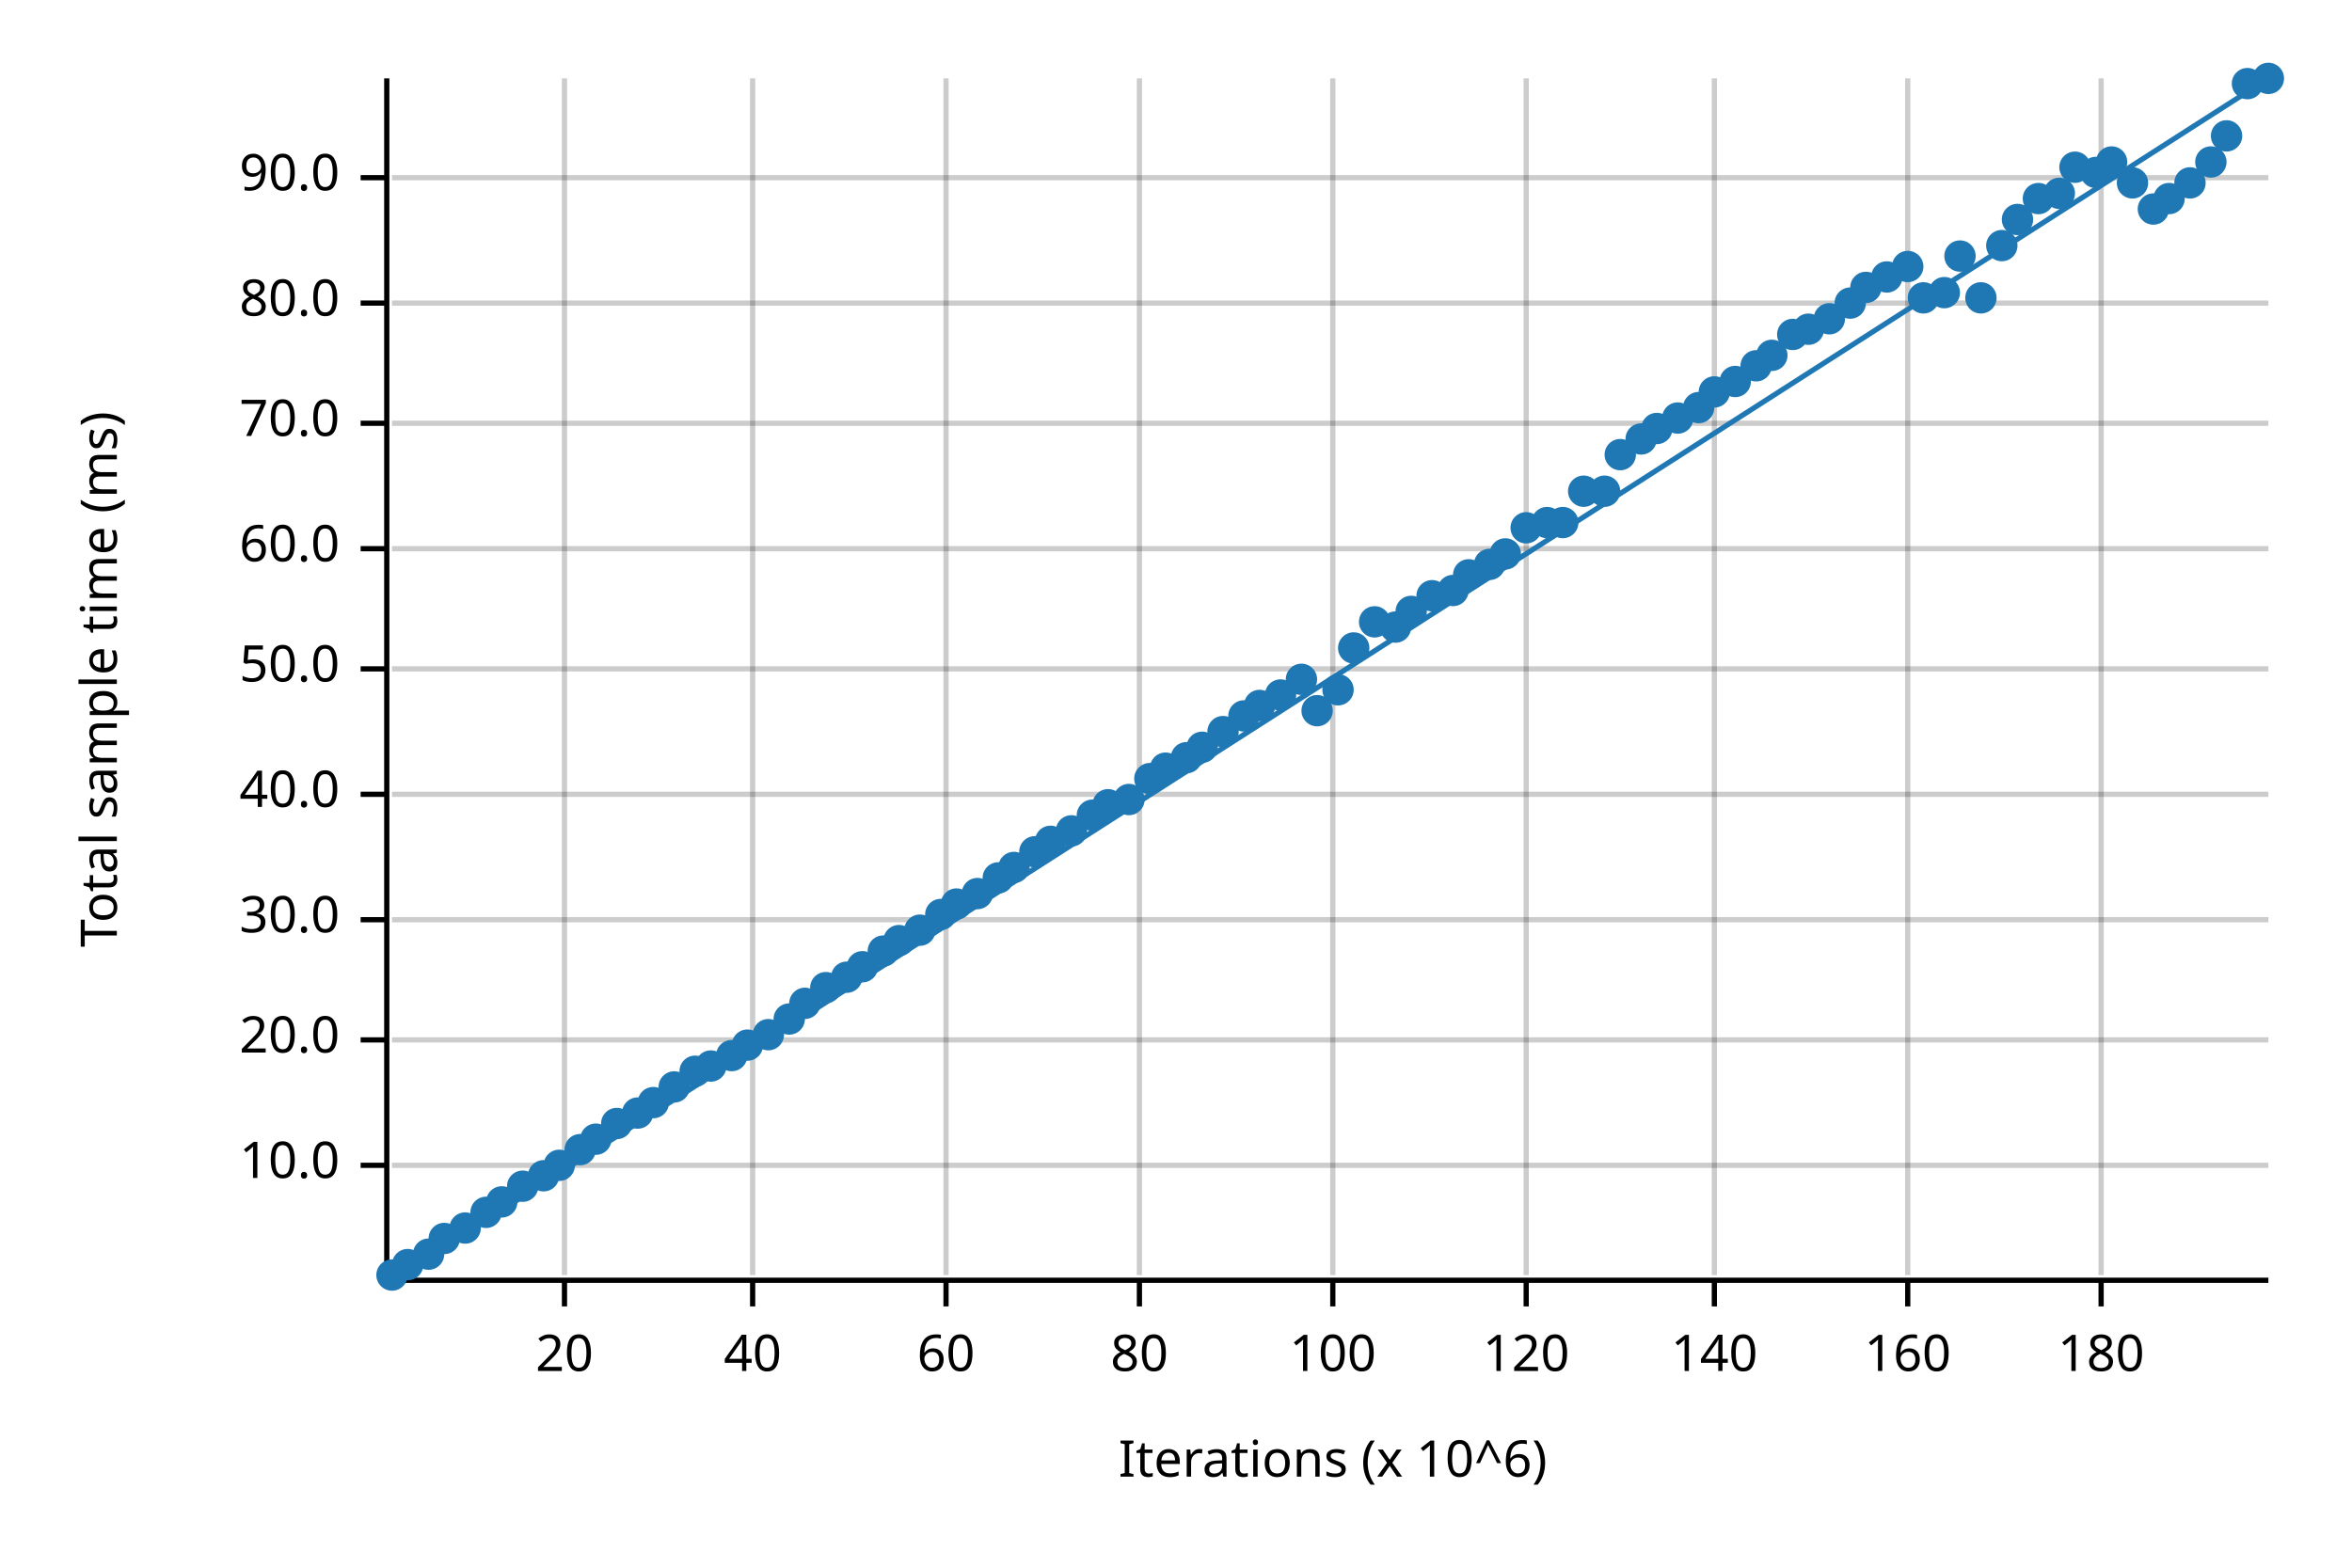
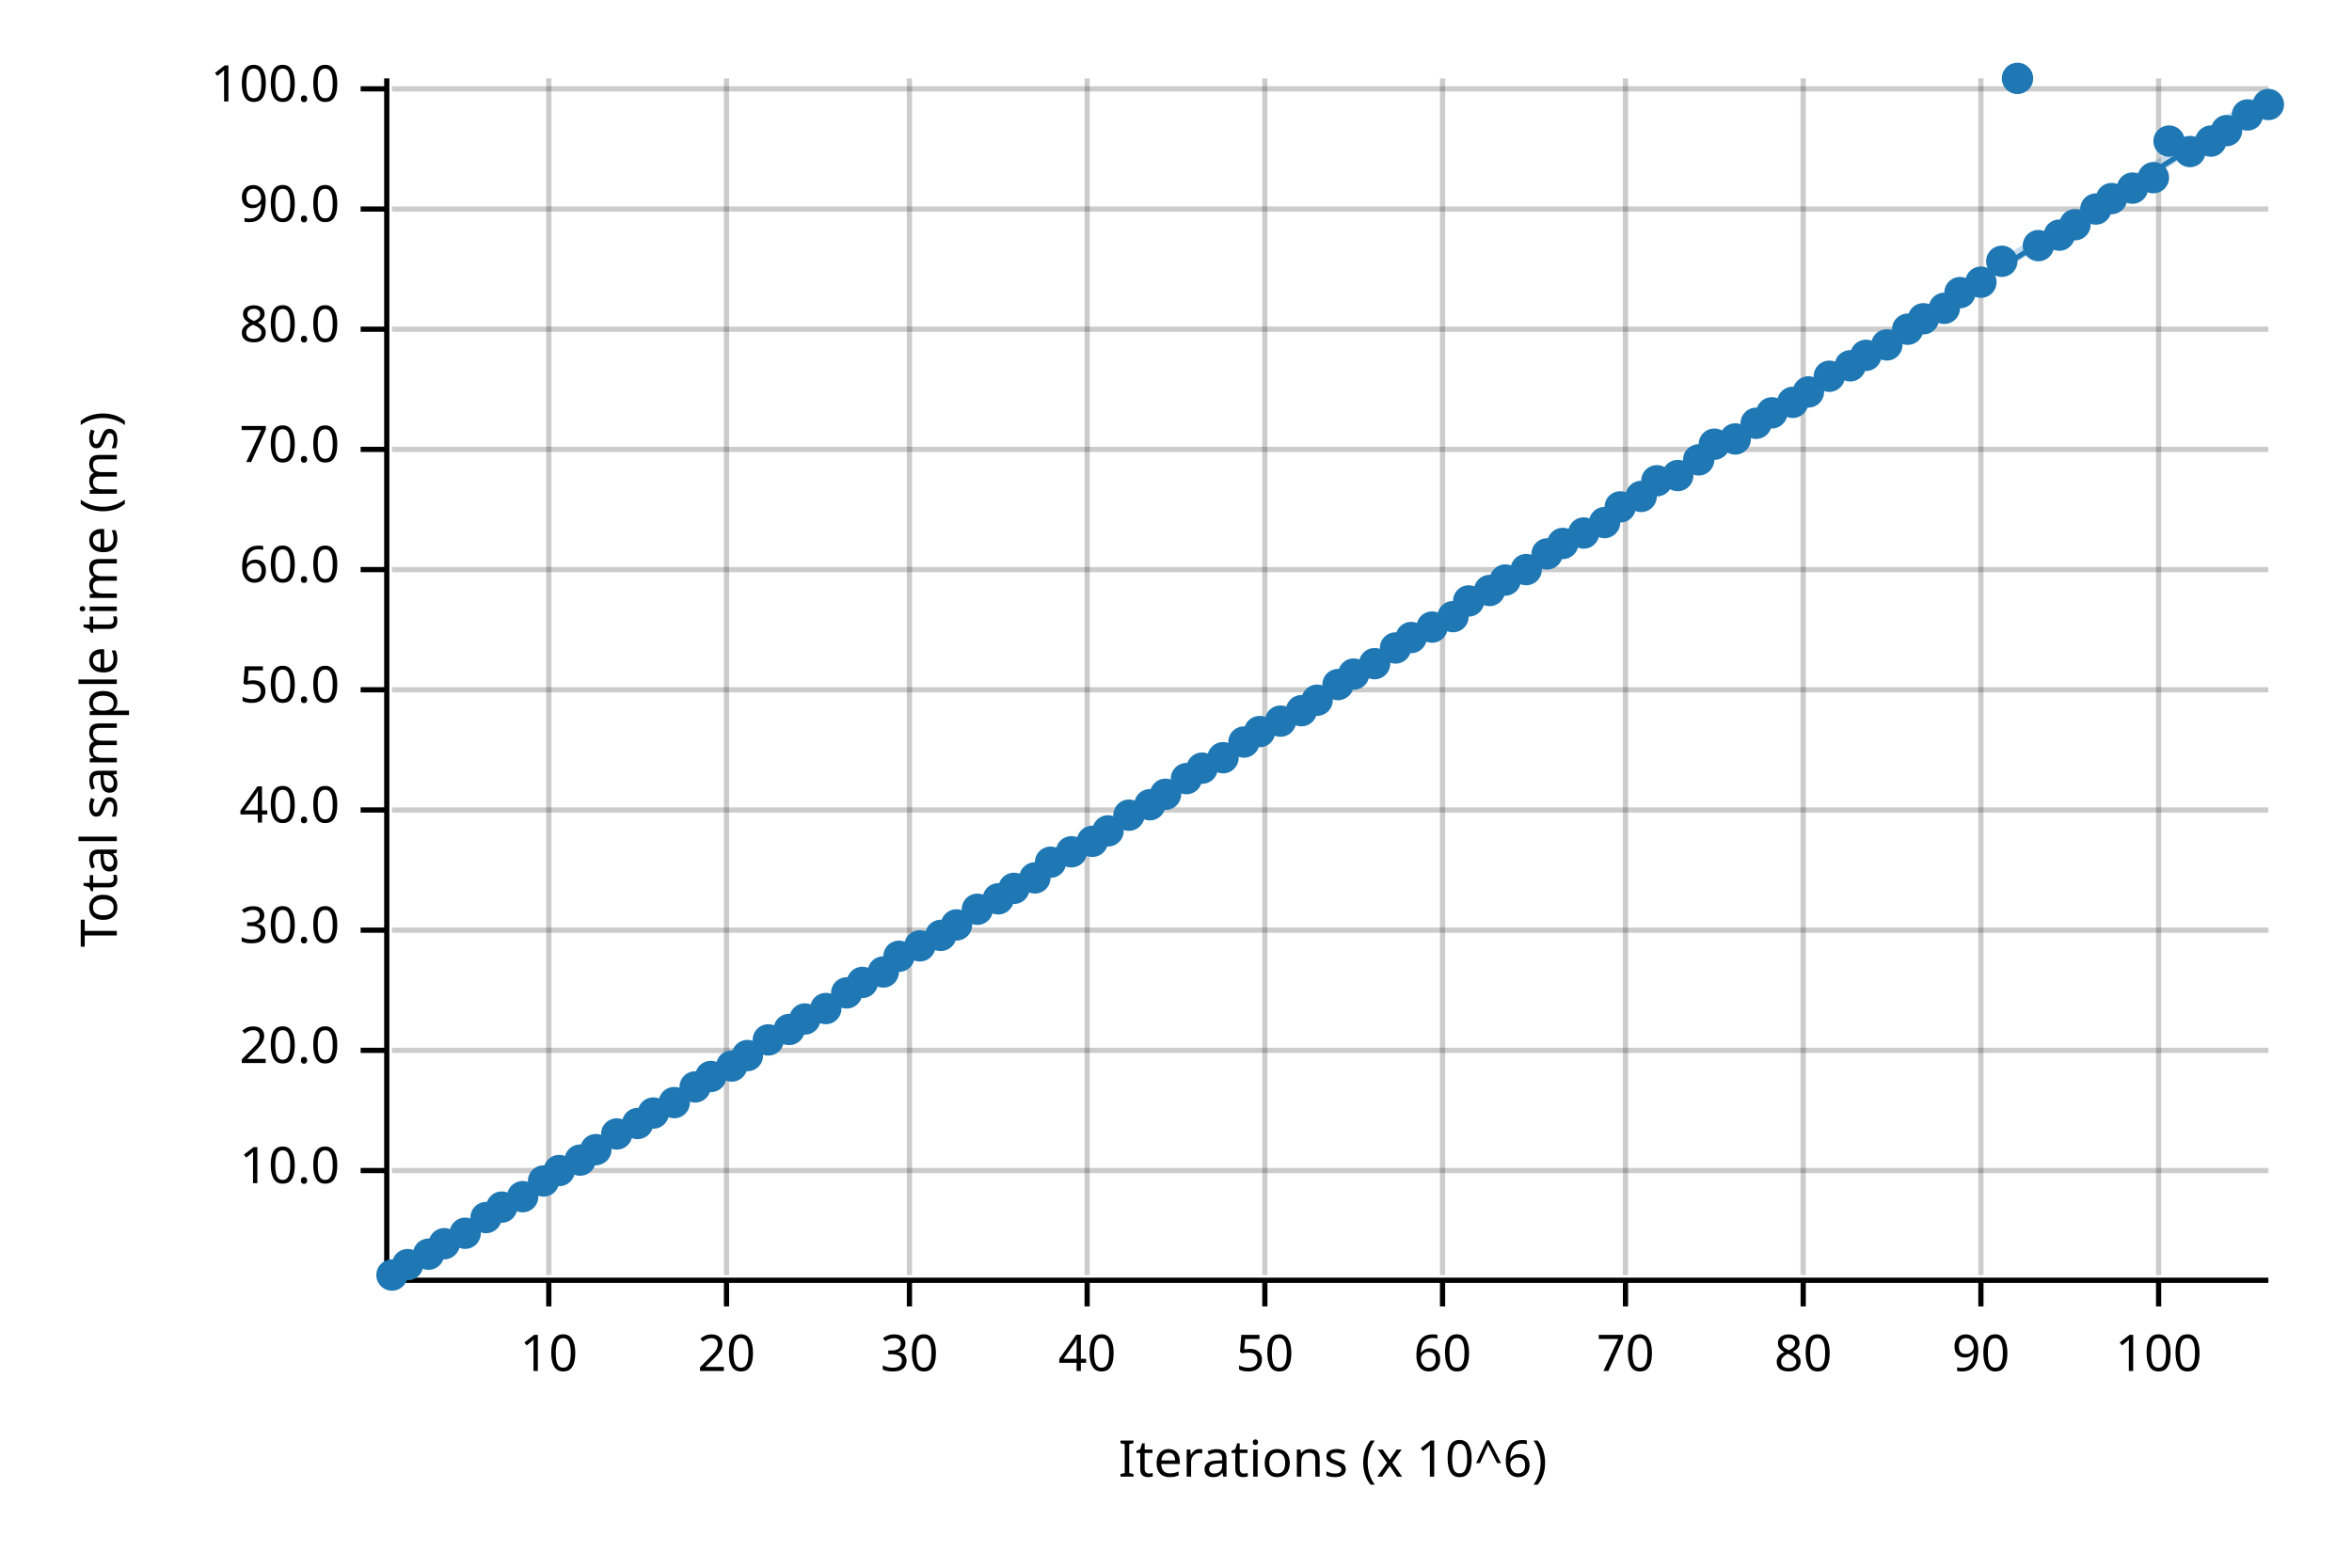
<svg xmlns="http://www.w3.org/2000/svg" width="450" height="300" viewBox="0 0 450 300">
  <text x="15" y="130" dy="0.76em" text-anchor="middle" font-family="sans-serif" font-size="9.677" opacity="1" fill="#000000" transform="rotate(270, 15, 130)">
Total sample time (ms)
</text>
  <text x="255" y="285" dy="-0.5ex" text-anchor="middle" font-family="sans-serif" font-size="9.677" opacity="1" fill="#000000">
Iterations (x 10^6)
</text>
-   <line opacity="0.2" stroke="#000000" stroke-width="1" x1="108" y1="244" x2="108" y2="15" />
-   <line opacity="0.2" stroke="#000000" stroke-width="1" x1="144" y1="244" x2="144" y2="15" />
-   <line opacity="0.2" stroke="#000000" stroke-width="1" x1="181" y1="244" x2="181" y2="15" />
-   <line opacity="0.2" stroke="#000000" stroke-width="1" x1="218" y1="244" x2="218" y2="15" />
-   <line opacity="0.2" stroke="#000000" stroke-width="1" x1="255" y1="244" x2="255" y2="15" />
-   <line opacity="0.2" stroke="#000000" stroke-width="1" x1="292" y1="244" x2="292" y2="15" />
-   <line opacity="0.2" stroke="#000000" stroke-width="1" x1="328" y1="244" x2="328" y2="15" />
-   <line opacity="0.2" stroke="#000000" stroke-width="1" x1="365" y1="244" x2="365" y2="15" />
-   <line opacity="0.2" stroke="#000000" stroke-width="1" x1="402" y1="244" x2="402" y2="15" />
-   <line opacity="0.2" stroke="#000000" stroke-width="1" x1="75" y1="223" x2="434" y2="223" />
-   <line opacity="0.2" stroke="#000000" stroke-width="1" x1="75" y1="199" x2="434" y2="199" />
-   <line opacity="0.2" stroke="#000000" stroke-width="1" x1="75" y1="176" x2="434" y2="176" />
-   <line opacity="0.2" stroke="#000000" stroke-width="1" x1="75" y1="152" x2="434" y2="152" />
-   <line opacity="0.2" stroke="#000000" stroke-width="1" x1="75" y1="128" x2="434" y2="128" />
-   <line opacity="0.2" stroke="#000000" stroke-width="1" x1="75" y1="105" x2="434" y2="105" />
-   <line opacity="0.2" stroke="#000000" stroke-width="1" x1="75" y1="81" x2="434" y2="81" />
-   <line opacity="0.2" stroke="#000000" stroke-width="1" x1="75" y1="58" x2="434" y2="58" />
-   <line opacity="0.2" stroke="#000000" stroke-width="1" x1="75" y1="34" x2="434" y2="34" />
+   <line opacity="0.2" stroke="#000000" stroke-width="1" x1="105" y1="244" x2="105" y2="15" />
+   <line opacity="0.2" stroke="#000000" stroke-width="1" x1="139" y1="244" x2="139" y2="15" />
+   <line opacity="0.2" stroke="#000000" stroke-width="1" x1="174" y1="244" x2="174" y2="15" />
+   <line opacity="0.2" stroke="#000000" stroke-width="1" x1="208" y1="244" x2="208" y2="15" />
+   <line opacity="0.2" stroke="#000000" stroke-width="1" x1="242" y1="244" x2="242" y2="15" />
+   <line opacity="0.2" stroke="#000000" stroke-width="1" x1="276" y1="244" x2="276" y2="15" />
+   <line opacity="0.2" stroke="#000000" stroke-width="1" x1="311" y1="244" x2="311" y2="15" />
+   <line opacity="0.2" stroke="#000000" stroke-width="1" x1="345" y1="244" x2="345" y2="15" />
+   <line opacity="0.2" stroke="#000000" stroke-width="1" x1="379" y1="244" x2="379" y2="15" />
+   <line opacity="0.2" stroke="#000000" stroke-width="1" x1="413" y1="244" x2="413" y2="15" />
+   <line opacity="0.2" stroke="#000000" stroke-width="1" x1="75" y1="224" x2="434" y2="224" />
+   <line opacity="0.2" stroke="#000000" stroke-width="1" x1="75" y1="201" x2="434" y2="201" />
+   <line opacity="0.2" stroke="#000000" stroke-width="1" x1="75" y1="178" x2="434" y2="178" />
+   <line opacity="0.2" stroke="#000000" stroke-width="1" x1="75" y1="155" x2="434" y2="155" />
+   <line opacity="0.2" stroke="#000000" stroke-width="1" x1="75" y1="132" x2="434" y2="132" />
+   <line opacity="0.2" stroke="#000000" stroke-width="1" x1="75" y1="109" x2="434" y2="109" />
+   <line opacity="0.2" stroke="#000000" stroke-width="1" x1="75" y1="86" x2="434" y2="86" />
+   <line opacity="0.2" stroke="#000000" stroke-width="1" x1="75" y1="63" x2="434" y2="63" />
+   <line opacity="0.2" stroke="#000000" stroke-width="1" x1="75" y1="40" x2="434" y2="40" />
+   <line opacity="0.2" stroke="#000000" stroke-width="1" x1="75" y1="17" x2="434" y2="17" />
  <polyline fill="none" opacity="1" stroke="#000000" stroke-width="1" points="74,15 74,244 " />
-   <text x="65" y="223" dy="0.5ex" text-anchor="end" font-family="sans-serif" font-size="9.677" opacity="1" fill="#000000">
+   <text x="65" y="224" dy="0.5ex" text-anchor="end" font-family="sans-serif" font-size="9.677" opacity="1" fill="#000000">
10.0
</text>
-   <polyline fill="none" opacity="1" stroke="#000000" stroke-width="1" points="69,223 74,223 " />
-   <text x="65" y="199" dy="0.5ex" text-anchor="end" font-family="sans-serif" font-size="9.677" opacity="1" fill="#000000">
+   <polyline fill="none" opacity="1" stroke="#000000" stroke-width="1" points="69,224 74,224 " />
+   <text x="65" y="201" dy="0.5ex" text-anchor="end" font-family="sans-serif" font-size="9.677" opacity="1" fill="#000000">
20.0
</text>
-   <polyline fill="none" opacity="1" stroke="#000000" stroke-width="1" points="69,199 74,199 " />
-   <text x="65" y="176" dy="0.5ex" text-anchor="end" font-family="sans-serif" font-size="9.677" opacity="1" fill="#000000">
+   <polyline fill="none" opacity="1" stroke="#000000" stroke-width="1" points="69,201 74,201 " />
+   <text x="65" y="178" dy="0.5ex" text-anchor="end" font-family="sans-serif" font-size="9.677" opacity="1" fill="#000000">
30.0
</text>
-   <polyline fill="none" opacity="1" stroke="#000000" stroke-width="1" points="69,176 74,176 " />
-   <text x="65" y="152" dy="0.5ex" text-anchor="end" font-family="sans-serif" font-size="9.677" opacity="1" fill="#000000">
+   <polyline fill="none" opacity="1" stroke="#000000" stroke-width="1" points="69,178 74,178 " />
+   <text x="65" y="155" dy="0.5ex" text-anchor="end" font-family="sans-serif" font-size="9.677" opacity="1" fill="#000000">
40.0
</text>
-   <polyline fill="none" opacity="1" stroke="#000000" stroke-width="1" points="69,152 74,152 " />
-   <text x="65" y="128" dy="0.5ex" text-anchor="end" font-family="sans-serif" font-size="9.677" opacity="1" fill="#000000">
+   <polyline fill="none" opacity="1" stroke="#000000" stroke-width="1" points="69,155 74,155 " />
+   <text x="65" y="132" dy="0.5ex" text-anchor="end" font-family="sans-serif" font-size="9.677" opacity="1" fill="#000000">
50.0
</text>
-   <polyline fill="none" opacity="1" stroke="#000000" stroke-width="1" points="69,128 74,128 " />
-   <text x="65" y="105" dy="0.5ex" text-anchor="end" font-family="sans-serif" font-size="9.677" opacity="1" fill="#000000">
+   <polyline fill="none" opacity="1" stroke="#000000" stroke-width="1" points="69,132 74,132 " />
+   <text x="65" y="109" dy="0.5ex" text-anchor="end" font-family="sans-serif" font-size="9.677" opacity="1" fill="#000000">
60.0
</text>
-   <polyline fill="none" opacity="1" stroke="#000000" stroke-width="1" points="69,105 74,105 " />
-   <text x="65" y="81" dy="0.5ex" text-anchor="end" font-family="sans-serif" font-size="9.677" opacity="1" fill="#000000">
+   <polyline fill="none" opacity="1" stroke="#000000" stroke-width="1" points="69,109 74,109 " />
+   <text x="65" y="86" dy="0.5ex" text-anchor="end" font-family="sans-serif" font-size="9.677" opacity="1" fill="#000000">
70.0
</text>
-   <polyline fill="none" opacity="1" stroke="#000000" stroke-width="1" points="69,81 74,81 " />
-   <text x="65" y="58" dy="0.5ex" text-anchor="end" font-family="sans-serif" font-size="9.677" opacity="1" fill="#000000">
+   <polyline fill="none" opacity="1" stroke="#000000" stroke-width="1" points="69,86 74,86 " />
+   <text x="65" y="63" dy="0.5ex" text-anchor="end" font-family="sans-serif" font-size="9.677" opacity="1" fill="#000000">
80.0
</text>
-   <polyline fill="none" opacity="1" stroke="#000000" stroke-width="1" points="69,58 74,58 " />
-   <text x="65" y="34" dy="0.5ex" text-anchor="end" font-family="sans-serif" font-size="9.677" opacity="1" fill="#000000">
+   <polyline fill="none" opacity="1" stroke="#000000" stroke-width="1" points="69,63 74,63 " />
+   <text x="65" y="40" dy="0.5ex" text-anchor="end" font-family="sans-serif" font-size="9.677" opacity="1" fill="#000000">
90.0
</text>
-   <polyline fill="none" opacity="1" stroke="#000000" stroke-width="1" points="69,34 74,34 " />
+   <polyline fill="none" opacity="1" stroke="#000000" stroke-width="1" points="69,40 74,40 " />
+   <text x="65" y="17" dy="0.5ex" text-anchor="end" font-family="sans-serif" font-size="9.677" opacity="1" fill="#000000">
+ 100.0
+ </text>
+   <polyline fill="none" opacity="1" stroke="#000000" stroke-width="1" points="69,17 74,17 " />
  <polyline fill="none" opacity="1" stroke="#000000" stroke-width="1" points="75,245 434,245 " />
-   <text x="108" y="255" dy="0.76em" text-anchor="middle" font-family="sans-serif" font-size="9.677" opacity="1" fill="#000000">
+   <text x="105" y="255" dy="0.76em" text-anchor="middle" font-family="sans-serif" font-size="9.677" opacity="1" fill="#000000">
+ 10
+ </text>
+   <polyline fill="none" opacity="1" stroke="#000000" stroke-width="1" points="105,245 105,250 " />
+   <text x="139" y="255" dy="0.76em" text-anchor="middle" font-family="sans-serif" font-size="9.677" opacity="1" fill="#000000">
20
</text>
-   <polyline fill="none" opacity="1" stroke="#000000" stroke-width="1" points="108,245 108,250 " />
-   <text x="144" y="255" dy="0.76em" text-anchor="middle" font-family="sans-serif" font-size="9.677" opacity="1" fill="#000000">
+   <polyline fill="none" opacity="1" stroke="#000000" stroke-width="1" points="139,245 139,250 " />
+   <text x="174" y="255" dy="0.76em" text-anchor="middle" font-family="sans-serif" font-size="9.677" opacity="1" fill="#000000">
+ 30
+ </text>
+   <polyline fill="none" opacity="1" stroke="#000000" stroke-width="1" points="174,245 174,250 " />
+   <text x="208" y="255" dy="0.76em" text-anchor="middle" font-family="sans-serif" font-size="9.677" opacity="1" fill="#000000">
40
</text>
-   <polyline fill="none" opacity="1" stroke="#000000" stroke-width="1" points="144,245 144,250 " />
-   <text x="181" y="255" dy="0.76em" text-anchor="middle" font-family="sans-serif" font-size="9.677" opacity="1" fill="#000000">
+   <polyline fill="none" opacity="1" stroke="#000000" stroke-width="1" points="208,245 208,250 " />
+   <text x="242" y="255" dy="0.76em" text-anchor="middle" font-family="sans-serif" font-size="9.677" opacity="1" fill="#000000">
+ 50
+ </text>
+   <polyline fill="none" opacity="1" stroke="#000000" stroke-width="1" points="242,245 242,250 " />
+   <text x="276" y="255" dy="0.76em" text-anchor="middle" font-family="sans-serif" font-size="9.677" opacity="1" fill="#000000">
60
</text>
-   <polyline fill="none" opacity="1" stroke="#000000" stroke-width="1" points="181,245 181,250 " />
-   <text x="218" y="255" dy="0.76em" text-anchor="middle" font-family="sans-serif" font-size="9.677" opacity="1" fill="#000000">
+   <polyline fill="none" opacity="1" stroke="#000000" stroke-width="1" points="276,245 276,250 " />
+   <text x="311" y="255" dy="0.76em" text-anchor="middle" font-family="sans-serif" font-size="9.677" opacity="1" fill="#000000">
+ 70
+ </text>
+   <polyline fill="none" opacity="1" stroke="#000000" stroke-width="1" points="311,245 311,250 " />
+   <text x="345" y="255" dy="0.76em" text-anchor="middle" font-family="sans-serif" font-size="9.677" opacity="1" fill="#000000">
80
</text>
-   <polyline fill="none" opacity="1" stroke="#000000" stroke-width="1" points="218,245 218,250 " />
-   <text x="255" y="255" dy="0.76em" text-anchor="middle" font-family="sans-serif" font-size="9.677" opacity="1" fill="#000000">
+   <polyline fill="none" opacity="1" stroke="#000000" stroke-width="1" points="345,245 345,250 " />
+   <text x="379" y="255" dy="0.76em" text-anchor="middle" font-family="sans-serif" font-size="9.677" opacity="1" fill="#000000">
+ 90
+ </text>
+   <polyline fill="none" opacity="1" stroke="#000000" stroke-width="1" points="379,245 379,250 " />
+   <text x="413" y="255" dy="0.76em" text-anchor="middle" font-family="sans-serif" font-size="9.677" opacity="1" fill="#000000">
100
</text>
-   <polyline fill="none" opacity="1" stroke="#000000" stroke-width="1" points="255,245 255,250 " />
-   <text x="292" y="255" dy="0.76em" text-anchor="middle" font-family="sans-serif" font-size="9.677" opacity="1" fill="#000000">
- 120
- </text>
-   <polyline fill="none" opacity="1" stroke="#000000" stroke-width="1" points="292,245 292,250 " />
-   <text x="328" y="255" dy="0.76em" text-anchor="middle" font-family="sans-serif" font-size="9.677" opacity="1" fill="#000000">
- 140
- </text>
-   <polyline fill="none" opacity="1" stroke="#000000" stroke-width="1" points="328,245 328,250 " />
-   <text x="365" y="255" dy="0.76em" text-anchor="middle" font-family="sans-serif" font-size="9.677" opacity="1" fill="#000000">
- 160
- </text>
-   <polyline fill="none" opacity="1" stroke="#000000" stroke-width="1" points="365,245 365,250 " />
-   <text x="402" y="255" dy="0.76em" text-anchor="middle" font-family="sans-serif" font-size="9.677" opacity="1" fill="#000000">
- 180
- </text>
-   <polyline fill="none" opacity="1" stroke="#000000" stroke-width="1" points="402,245 402,250 " />
+   <polyline fill="none" opacity="1" stroke="#000000" stroke-width="1" points="413,245 413,250 " />
  <circle cx="75" cy="244" r="3" opacity="1" fill="#1F78B4" stroke="none" stroke-width="1" />
  <circle cx="78" cy="242" r="3" opacity="1" fill="#1F78B4" stroke="none" stroke-width="1" />
  <circle cx="82" cy="240" r="3" opacity="1" fill="#1F78B4" stroke="none" stroke-width="1" />
-   <circle cx="85" cy="237" r="3" opacity="1" fill="#1F78B4" stroke="none" stroke-width="1" />
-   <circle cx="89" cy="235" r="3" opacity="1" fill="#1F78B4" stroke="none" stroke-width="1" />
-   <circle cx="93" cy="232" r="3" opacity="1" fill="#1F78B4" stroke="none" stroke-width="1" />
-   <circle cx="96" cy="230" r="3" opacity="1" fill="#1F78B4" stroke="none" stroke-width="1" />
-   <circle cx="100" cy="227" r="3" opacity="1" fill="#1F78B4" stroke="none" stroke-width="1" />
-   <circle cx="104" cy="225" r="3" opacity="1" fill="#1F78B4" stroke="none" stroke-width="1" />
-   <circle cx="107" cy="223" r="3" opacity="1" fill="#1F78B4" stroke="none" stroke-width="1" />
-   <circle cx="111" cy="220" r="3" opacity="1" fill="#1F78B4" stroke="none" stroke-width="1" />
-   <circle cx="114" cy="218" r="3" opacity="1" fill="#1F78B4" stroke="none" stroke-width="1" />
-   <circle cx="118" cy="215" r="3" opacity="1" fill="#1F78B4" stroke="none" stroke-width="1" />
-   <circle cx="122" cy="213" r="3" opacity="1" fill="#1F78B4" stroke="none" stroke-width="1" />
-   <circle cx="125" cy="211" r="3" opacity="1" fill="#1F78B4" stroke="none" stroke-width="1" />
-   <circle cx="129" cy="208" r="3" opacity="1" fill="#1F78B4" stroke="none" stroke-width="1" />
-   <circle cx="133" cy="205" r="3" opacity="1" fill="#1F78B4" stroke="none" stroke-width="1" />
-   <circle cx="136" cy="204" r="3" opacity="1" fill="#1F78B4" stroke="none" stroke-width="1" />
-   <circle cx="140" cy="202" r="3" opacity="1" fill="#1F78B4" stroke="none" stroke-width="1" />
-   <circle cx="143" cy="200" r="3" opacity="1" fill="#1F78B4" stroke="none" stroke-width="1" />
-   <circle cx="147" cy="198" r="3" opacity="1" fill="#1F78B4" stroke="none" stroke-width="1" />
-   <circle cx="151" cy="195" r="3" opacity="1" fill="#1F78B4" stroke="none" stroke-width="1" />
-   <circle cx="154" cy="192" r="3" opacity="1" fill="#1F78B4" stroke="none" stroke-width="1" />
-   <circle cx="158" cy="189" r="3" opacity="1" fill="#1F78B4" stroke="none" stroke-width="1" />
-   <circle cx="162" cy="187" r="3" opacity="1" fill="#1F78B4" stroke="none" stroke-width="1" />
-   <circle cx="165" cy="185" r="3" opacity="1" fill="#1F78B4" stroke="none" stroke-width="1" />
-   <circle cx="169" cy="182" r="3" opacity="1" fill="#1F78B4" stroke="none" stroke-width="1" />
-   <circle cx="172" cy="180" r="3" opacity="1" fill="#1F78B4" stroke="none" stroke-width="1" />
-   <circle cx="176" cy="178" r="3" opacity="1" fill="#1F78B4" stroke="none" stroke-width="1" />
-   <circle cx="180" cy="175" r="3" opacity="1" fill="#1F78B4" stroke="none" stroke-width="1" />
-   <circle cx="183" cy="173" r="3" opacity="1" fill="#1F78B4" stroke="none" stroke-width="1" />
-   <circle cx="187" cy="171" r="3" opacity="1" fill="#1F78B4" stroke="none" stroke-width="1" />
-   <circle cx="191" cy="168" r="3" opacity="1" fill="#1F78B4" stroke="none" stroke-width="1" />
-   <circle cx="194" cy="166" r="3" opacity="1" fill="#1F78B4" stroke="none" stroke-width="1" />
-   <circle cx="198" cy="163" r="3" opacity="1" fill="#1F78B4" stroke="none" stroke-width="1" />
-   <circle cx="201" cy="161" r="3" opacity="1" fill="#1F78B4" stroke="none" stroke-width="1" />
-   <circle cx="205" cy="159" r="3" opacity="1" fill="#1F78B4" stroke="none" stroke-width="1" />
-   <circle cx="209" cy="156" r="3" opacity="1" fill="#1F78B4" stroke="none" stroke-width="1" />
-   <circle cx="212" cy="154" r="3" opacity="1" fill="#1F78B4" stroke="none" stroke-width="1" />
-   <circle cx="216" cy="153" r="3" opacity="1" fill="#1F78B4" stroke="none" stroke-width="1" />
-   <circle cx="220" cy="149" r="3" opacity="1" fill="#1F78B4" stroke="none" stroke-width="1" />
-   <circle cx="223" cy="147" r="3" opacity="1" fill="#1F78B4" stroke="none" stroke-width="1" />
-   <circle cx="227" cy="145" r="3" opacity="1" fill="#1F78B4" stroke="none" stroke-width="1" />
-   <circle cx="230" cy="143" r="3" opacity="1" fill="#1F78B4" stroke="none" stroke-width="1" />
-   <circle cx="234" cy="140" r="3" opacity="1" fill="#1F78B4" stroke="none" stroke-width="1" />
-   <circle cx="238" cy="137" r="3" opacity="1" fill="#1F78B4" stroke="none" stroke-width="1" />
-   <circle cx="241" cy="135" r="3" opacity="1" fill="#1F78B4" stroke="none" stroke-width="1" />
-   <circle cx="245" cy="133" r="3" opacity="1" fill="#1F78B4" stroke="none" stroke-width="1" />
-   <circle cx="249" cy="130" r="3" opacity="1" fill="#1F78B4" stroke="none" stroke-width="1" />
-   <circle cx="252" cy="136" r="3" opacity="1" fill="#1F78B4" stroke="none" stroke-width="1" />
-   <circle cx="256" cy="132" r="3" opacity="1" fill="#1F78B4" stroke="none" stroke-width="1" />
-   <circle cx="259" cy="124" r="3" opacity="1" fill="#1F78B4" stroke="none" stroke-width="1" />
-   <circle cx="263" cy="119" r="3" opacity="1" fill="#1F78B4" stroke="none" stroke-width="1" />
-   <circle cx="267" cy="120" r="3" opacity="1" fill="#1F78B4" stroke="none" stroke-width="1" />
-   <circle cx="270" cy="117" r="3" opacity="1" fill="#1F78B4" stroke="none" stroke-width="1" />
-   <circle cx="274" cy="114" r="3" opacity="1" fill="#1F78B4" stroke="none" stroke-width="1" />
-   <circle cx="278" cy="113" r="3" opacity="1" fill="#1F78B4" stroke="none" stroke-width="1" />
-   <circle cx="281" cy="110" r="3" opacity="1" fill="#1F78B4" stroke="none" stroke-width="1" />
-   <circle cx="285" cy="108" r="3" opacity="1" fill="#1F78B4" stroke="none" stroke-width="1" />
-   <circle cx="288" cy="106" r="3" opacity="1" fill="#1F78B4" stroke="none" stroke-width="1" />
-   <circle cx="292" cy="101" r="3" opacity="1" fill="#1F78B4" stroke="none" stroke-width="1" />
-   <circle cx="296" cy="100" r="3" opacity="1" fill="#1F78B4" stroke="none" stroke-width="1" />
-   <circle cx="299" cy="100" r="3" opacity="1" fill="#1F78B4" stroke="none" stroke-width="1" />
-   <circle cx="303" cy="94" r="3" opacity="1" fill="#1F78B4" stroke="none" stroke-width="1" />
-   <circle cx="307" cy="94" r="3" opacity="1" fill="#1F78B4" stroke="none" stroke-width="1" />
-   <circle cx="310" cy="87" r="3" opacity="1" fill="#1F78B4" stroke="none" stroke-width="1" />
-   <circle cx="314" cy="84" r="3" opacity="1" fill="#1F78B4" stroke="none" stroke-width="1" />
-   <circle cx="317" cy="82" r="3" opacity="1" fill="#1F78B4" stroke="none" stroke-width="1" />
-   <circle cx="321" cy="80" r="3" opacity="1" fill="#1F78B4" stroke="none" stroke-width="1" />
-   <circle cx="325" cy="78" r="3" opacity="1" fill="#1F78B4" stroke="none" stroke-width="1" />
-   <circle cx="328" cy="75" r="3" opacity="1" fill="#1F78B4" stroke="none" stroke-width="1" />
-   <circle cx="332" cy="73" r="3" opacity="1" fill="#1F78B4" stroke="none" stroke-width="1" />
-   <circle cx="336" cy="70" r="3" opacity="1" fill="#1F78B4" stroke="none" stroke-width="1" />
-   <circle cx="339" cy="68" r="3" opacity="1" fill="#1F78B4" stroke="none" stroke-width="1" />
-   <circle cx="343" cy="64" r="3" opacity="1" fill="#1F78B4" stroke="none" stroke-width="1" />
-   <circle cx="346" cy="63" r="3" opacity="1" fill="#1F78B4" stroke="none" stroke-width="1" />
-   <circle cx="350" cy="61" r="3" opacity="1" fill="#1F78B4" stroke="none" stroke-width="1" />
-   <circle cx="354" cy="58" r="3" opacity="1" fill="#1F78B4" stroke="none" stroke-width="1" />
-   <circle cx="357" cy="55" r="3" opacity="1" fill="#1F78B4" stroke="none" stroke-width="1" />
-   <circle cx="361" cy="53" r="3" opacity="1" fill="#1F78B4" stroke="none" stroke-width="1" />
-   <circle cx="365" cy="51" r="3" opacity="1" fill="#1F78B4" stroke="none" stroke-width="1" />
-   <circle cx="368" cy="57" r="3" opacity="1" fill="#1F78B4" stroke="none" stroke-width="1" />
-   <circle cx="372" cy="56" r="3" opacity="1" fill="#1F78B4" stroke="none" stroke-width="1" />
-   <circle cx="375" cy="49" r="3" opacity="1" fill="#1F78B4" stroke="none" stroke-width="1" />
-   <circle cx="379" cy="57" r="3" opacity="1" fill="#1F78B4" stroke="none" stroke-width="1" />
-   <circle cx="383" cy="47" r="3" opacity="1" fill="#1F78B4" stroke="none" stroke-width="1" />
-   <circle cx="386" cy="42" r="3" opacity="1" fill="#1F78B4" stroke="none" stroke-width="1" />
-   <circle cx="390" cy="38" r="3" opacity="1" fill="#1F78B4" stroke="none" stroke-width="1" />
-   <circle cx="394" cy="37" r="3" opacity="1" fill="#1F78B4" stroke="none" stroke-width="1" />
-   <circle cx="397" cy="32" r="3" opacity="1" fill="#1F78B4" stroke="none" stroke-width="1" />
-   <circle cx="401" cy="33" r="3" opacity="1" fill="#1F78B4" stroke="none" stroke-width="1" />
-   <circle cx="404" cy="31" r="3" opacity="1" fill="#1F78B4" stroke="none" stroke-width="1" />
-   <circle cx="408" cy="35" r="3" opacity="1" fill="#1F78B4" stroke="none" stroke-width="1" />
-   <circle cx="412" cy="40" r="3" opacity="1" fill="#1F78B4" stroke="none" stroke-width="1" />
-   <circle cx="415" cy="38" r="3" opacity="1" fill="#1F78B4" stroke="none" stroke-width="1" />
-   <circle cx="419" cy="35" r="3" opacity="1" fill="#1F78B4" stroke="none" stroke-width="1" />
-   <circle cx="423" cy="31" r="3" opacity="1" fill="#1F78B4" stroke="none" stroke-width="1" />
-   <circle cx="426" cy="26" r="3" opacity="1" fill="#1F78B4" stroke="none" stroke-width="1" />
-   <circle cx="430" cy="16" r="3" opacity="1" fill="#1F78B4" stroke="none" stroke-width="1" />
-   <circle cx="434" cy="15" r="3" opacity="1" fill="#1F78B4" stroke="none" stroke-width="1" />
-   <polyline fill="none" opacity="1" stroke="#1F78B4" stroke-width="1" points="75,245 434,15 " />
-   <polygon opacity="0.25" fill="#1F78B4" points="75,245 434,15 434,15 " />
+   <circle cx="85" cy="238" r="3" opacity="1" fill="#1F78B4" stroke="none" stroke-width="1" />
+   <circle cx="89" cy="236" r="3" opacity="1" fill="#1F78B4" stroke="none" stroke-width="1" />
+   <circle cx="93" cy="233" r="3" opacity="1" fill="#1F78B4" stroke="none" stroke-width="1" />
+   <circle cx="96" cy="231" r="3" opacity="1" fill="#1F78B4" stroke="none" stroke-width="1" />
+   <circle cx="100" cy="229" r="3" opacity="1" fill="#1F78B4" stroke="none" stroke-width="1" />
+   <circle cx="104" cy="226" r="3" opacity="1" fill="#1F78B4" stroke="none" stroke-width="1" />
+   <circle cx="107" cy="224" r="3" opacity="1" fill="#1F78B4" stroke="none" stroke-width="1" />
+   <circle cx="111" cy="222" r="3" opacity="1" fill="#1F78B4" stroke="none" stroke-width="1" />
+   <circle cx="114" cy="220" r="3" opacity="1" fill="#1F78B4" stroke="none" stroke-width="1" />
+   <circle cx="118" cy="217" r="3" opacity="1" fill="#1F78B4" stroke="none" stroke-width="1" />
+   <circle cx="122" cy="215" r="3" opacity="1" fill="#1F78B4" stroke="none" stroke-width="1" />
+   <circle cx="125" cy="213" r="3" opacity="1" fill="#1F78B4" stroke="none" stroke-width="1" />
+   <circle cx="129" cy="211" r="3" opacity="1" fill="#1F78B4" stroke="none" stroke-width="1" />
+   <circle cx="133" cy="208" r="3" opacity="1" fill="#1F78B4" stroke="none" stroke-width="1" />
+   <circle cx="136" cy="206" r="3" opacity="1" fill="#1F78B4" stroke="none" stroke-width="1" />
+   <circle cx="140" cy="204" r="3" opacity="1" fill="#1F78B4" stroke="none" stroke-width="1" />
+   <circle cx="143" cy="202" r="3" opacity="1" fill="#1F78B4" stroke="none" stroke-width="1" />
+   <circle cx="147" cy="199" r="3" opacity="1" fill="#1F78B4" stroke="none" stroke-width="1" />
+   <circle cx="151" cy="197" r="3" opacity="1" fill="#1F78B4" stroke="none" stroke-width="1" />
+   <circle cx="154" cy="195" r="3" opacity="1" fill="#1F78B4" stroke="none" stroke-width="1" />
+   <circle cx="158" cy="193" r="3" opacity="1" fill="#1F78B4" stroke="none" stroke-width="1" />
+   <circle cx="162" cy="190" r="3" opacity="1" fill="#1F78B4" stroke="none" stroke-width="1" />
+   <circle cx="165" cy="188" r="3" opacity="1" fill="#1F78B4" stroke="none" stroke-width="1" />
+   <circle cx="169" cy="186" r="3" opacity="1" fill="#1F78B4" stroke="none" stroke-width="1" />
+   <circle cx="172" cy="183" r="3" opacity="1" fill="#1F78B4" stroke="none" stroke-width="1" />
+   <circle cx="176" cy="181" r="3" opacity="1" fill="#1F78B4" stroke="none" stroke-width="1" />
+   <circle cx="180" cy="179" r="3" opacity="1" fill="#1F78B4" stroke="none" stroke-width="1" />
+   <circle cx="183" cy="177" r="3" opacity="1" fill="#1F78B4" stroke="none" stroke-width="1" />
+   <circle cx="187" cy="174" r="3" opacity="1" fill="#1F78B4" stroke="none" stroke-width="1" />
+   <circle cx="191" cy="172" r="3" opacity="1" fill="#1F78B4" stroke="none" stroke-width="1" />
+   <circle cx="194" cy="170" r="3" opacity="1" fill="#1F78B4" stroke="none" stroke-width="1" />
+   <circle cx="198" cy="168" r="3" opacity="1" fill="#1F78B4" stroke="none" stroke-width="1" />
+   <circle cx="201" cy="165" r="3" opacity="1" fill="#1F78B4" stroke="none" stroke-width="1" />
+   <circle cx="205" cy="163" r="3" opacity="1" fill="#1F78B4" stroke="none" stroke-width="1" />
+   <circle cx="209" cy="161" r="3" opacity="1" fill="#1F78B4" stroke="none" stroke-width="1" />
+   <circle cx="212" cy="159" r="3" opacity="1" fill="#1F78B4" stroke="none" stroke-width="1" />
+   <circle cx="216" cy="156" r="3" opacity="1" fill="#1F78B4" stroke="none" stroke-width="1" />
+   <circle cx="220" cy="154" r="3" opacity="1" fill="#1F78B4" stroke="none" stroke-width="1" />
+   <circle cx="223" cy="152" r="3" opacity="1" fill="#1F78B4" stroke="none" stroke-width="1" />
+   <circle cx="227" cy="149" r="3" opacity="1" fill="#1F78B4" stroke="none" stroke-width="1" />
+   <circle cx="230" cy="147" r="3" opacity="1" fill="#1F78B4" stroke="none" stroke-width="1" />
+   <circle cx="234" cy="145" r="3" opacity="1" fill="#1F78B4" stroke="none" stroke-width="1" />
+   <circle cx="238" cy="142" r="3" opacity="1" fill="#1F78B4" stroke="none" stroke-width="1" />
+   <circle cx="241" cy="140" r="3" opacity="1" fill="#1F78B4" stroke="none" stroke-width="1" />
+   <circle cx="245" cy="138" r="3" opacity="1" fill="#1F78B4" stroke="none" stroke-width="1" />
+   <circle cx="249" cy="136" r="3" opacity="1" fill="#1F78B4" stroke="none" stroke-width="1" />
+   <circle cx="252" cy="134" r="3" opacity="1" fill="#1F78B4" stroke="none" stroke-width="1" />
+   <circle cx="256" cy="131" r="3" opacity="1" fill="#1F78B4" stroke="none" stroke-width="1" />
+   <circle cx="259" cy="129" r="3" opacity="1" fill="#1F78B4" stroke="none" stroke-width="1" />
+   <circle cx="263" cy="127" r="3" opacity="1" fill="#1F78B4" stroke="none" stroke-width="1" />
+   <circle cx="267" cy="124" r="3" opacity="1" fill="#1F78B4" stroke="none" stroke-width="1" />
+   <circle cx="270" cy="122" r="3" opacity="1" fill="#1F78B4" stroke="none" stroke-width="1" />
+   <circle cx="274" cy="120" r="3" opacity="1" fill="#1F78B4" stroke="none" stroke-width="1" />
+   <circle cx="278" cy="118" r="3" opacity="1" fill="#1F78B4" stroke="none" stroke-width="1" />
+   <circle cx="281" cy="115" r="3" opacity="1" fill="#1F78B4" stroke="none" stroke-width="1" />
+   <circle cx="285" cy="113" r="3" opacity="1" fill="#1F78B4" stroke="none" stroke-width="1" />
+   <circle cx="288" cy="111" r="3" opacity="1" fill="#1F78B4" stroke="none" stroke-width="1" />
+   <circle cx="292" cy="109" r="3" opacity="1" fill="#1F78B4" stroke="none" stroke-width="1" />
+   <circle cx="296" cy="106" r="3" opacity="1" fill="#1F78B4" stroke="none" stroke-width="1" />
+   <circle cx="299" cy="104" r="3" opacity="1" fill="#1F78B4" stroke="none" stroke-width="1" />
+   <circle cx="303" cy="102" r="3" opacity="1" fill="#1F78B4" stroke="none" stroke-width="1" />
+   <circle cx="307" cy="100" r="3" opacity="1" fill="#1F78B4" stroke="none" stroke-width="1" />
+   <circle cx="310" cy="97" r="3" opacity="1" fill="#1F78B4" stroke="none" stroke-width="1" />
+   <circle cx="314" cy="95" r="3" opacity="1" fill="#1F78B4" stroke="none" stroke-width="1" />
+   <circle cx="317" cy="92" r="3" opacity="1" fill="#1F78B4" stroke="none" stroke-width="1" />
+   <circle cx="321" cy="91" r="3" opacity="1" fill="#1F78B4" stroke="none" stroke-width="1" />
+   <circle cx="325" cy="88" r="3" opacity="1" fill="#1F78B4" stroke="none" stroke-width="1" />
+   <circle cx="328" cy="85" r="3" opacity="1" fill="#1F78B4" stroke="none" stroke-width="1" />
+   <circle cx="332" cy="84" r="3" opacity="1" fill="#1F78B4" stroke="none" stroke-width="1" />
+   <circle cx="336" cy="81" r="3" opacity="1" fill="#1F78B4" stroke="none" stroke-width="1" />
+   <circle cx="339" cy="79" r="3" opacity="1" fill="#1F78B4" stroke="none" stroke-width="1" />
+   <circle cx="343" cy="77" r="3" opacity="1" fill="#1F78B4" stroke="none" stroke-width="1" />
+   <circle cx="346" cy="75" r="3" opacity="1" fill="#1F78B4" stroke="none" stroke-width="1" />
+   <circle cx="350" cy="72" r="3" opacity="1" fill="#1F78B4" stroke="none" stroke-width="1" />
+   <circle cx="354" cy="70" r="3" opacity="1" fill="#1F78B4" stroke="none" stroke-width="1" />
+   <circle cx="357" cy="68" r="3" opacity="1" fill="#1F78B4" stroke="none" stroke-width="1" />
+   <circle cx="361" cy="66" r="3" opacity="1" fill="#1F78B4" stroke="none" stroke-width="1" />
+   <circle cx="365" cy="63" r="3" opacity="1" fill="#1F78B4" stroke="none" stroke-width="1" />
+   <circle cx="368" cy="61" r="3" opacity="1" fill="#1F78B4" stroke="none" stroke-width="1" />
+   <circle cx="372" cy="59" r="3" opacity="1" fill="#1F78B4" stroke="none" stroke-width="1" />
+   <circle cx="375" cy="56" r="3" opacity="1" fill="#1F78B4" stroke="none" stroke-width="1" />
+   <circle cx="379" cy="54" r="3" opacity="1" fill="#1F78B4" stroke="none" stroke-width="1" />
+   <circle cx="383" cy="50" r="3" opacity="1" fill="#1F78B4" stroke="none" stroke-width="1" />
+   <circle cx="386" cy="15" r="3" opacity="1" fill="#1F78B4" stroke="none" stroke-width="1" />
+   <circle cx="390" cy="47" r="3" opacity="1" fill="#1F78B4" stroke="none" stroke-width="1" />
+   <circle cx="394" cy="45" r="3" opacity="1" fill="#1F78B4" stroke="none" stroke-width="1" />
+   <circle cx="397" cy="43" r="3" opacity="1" fill="#1F78B4" stroke="none" stroke-width="1" />
+   <circle cx="401" cy="40" r="3" opacity="1" fill="#1F78B4" stroke="none" stroke-width="1" />
+   <circle cx="404" cy="38" r="3" opacity="1" fill="#1F78B4" stroke="none" stroke-width="1" />
+   <circle cx="408" cy="36" r="3" opacity="1" fill="#1F78B4" stroke="none" stroke-width="1" />
+   <circle cx="412" cy="34" r="3" opacity="1" fill="#1F78B4" stroke="none" stroke-width="1" />
+   <circle cx="415" cy="27" r="3" opacity="1" fill="#1F78B4" stroke="none" stroke-width="1" />
+   <circle cx="419" cy="29" r="3" opacity="1" fill="#1F78B4" stroke="none" stroke-width="1" />
+   <circle cx="423" cy="27" r="3" opacity="1" fill="#1F78B4" stroke="none" stroke-width="1" />
+   <circle cx="426" cy="25" r="3" opacity="1" fill="#1F78B4" stroke="none" stroke-width="1" />
+   <circle cx="430" cy="22" r="3" opacity="1" fill="#1F78B4" stroke="none" stroke-width="1" />
+   <circle cx="434" cy="20" r="3" opacity="1" fill="#1F78B4" stroke="none" stroke-width="1" />
+   <polyline fill="none" opacity="1" stroke="#1F78B4" stroke-width="1" points="75,245 434,19 " />
+   <polygon opacity="0.25" fill="#1F78B4" points="75,245 434,20 434,17 " />
</svg>
